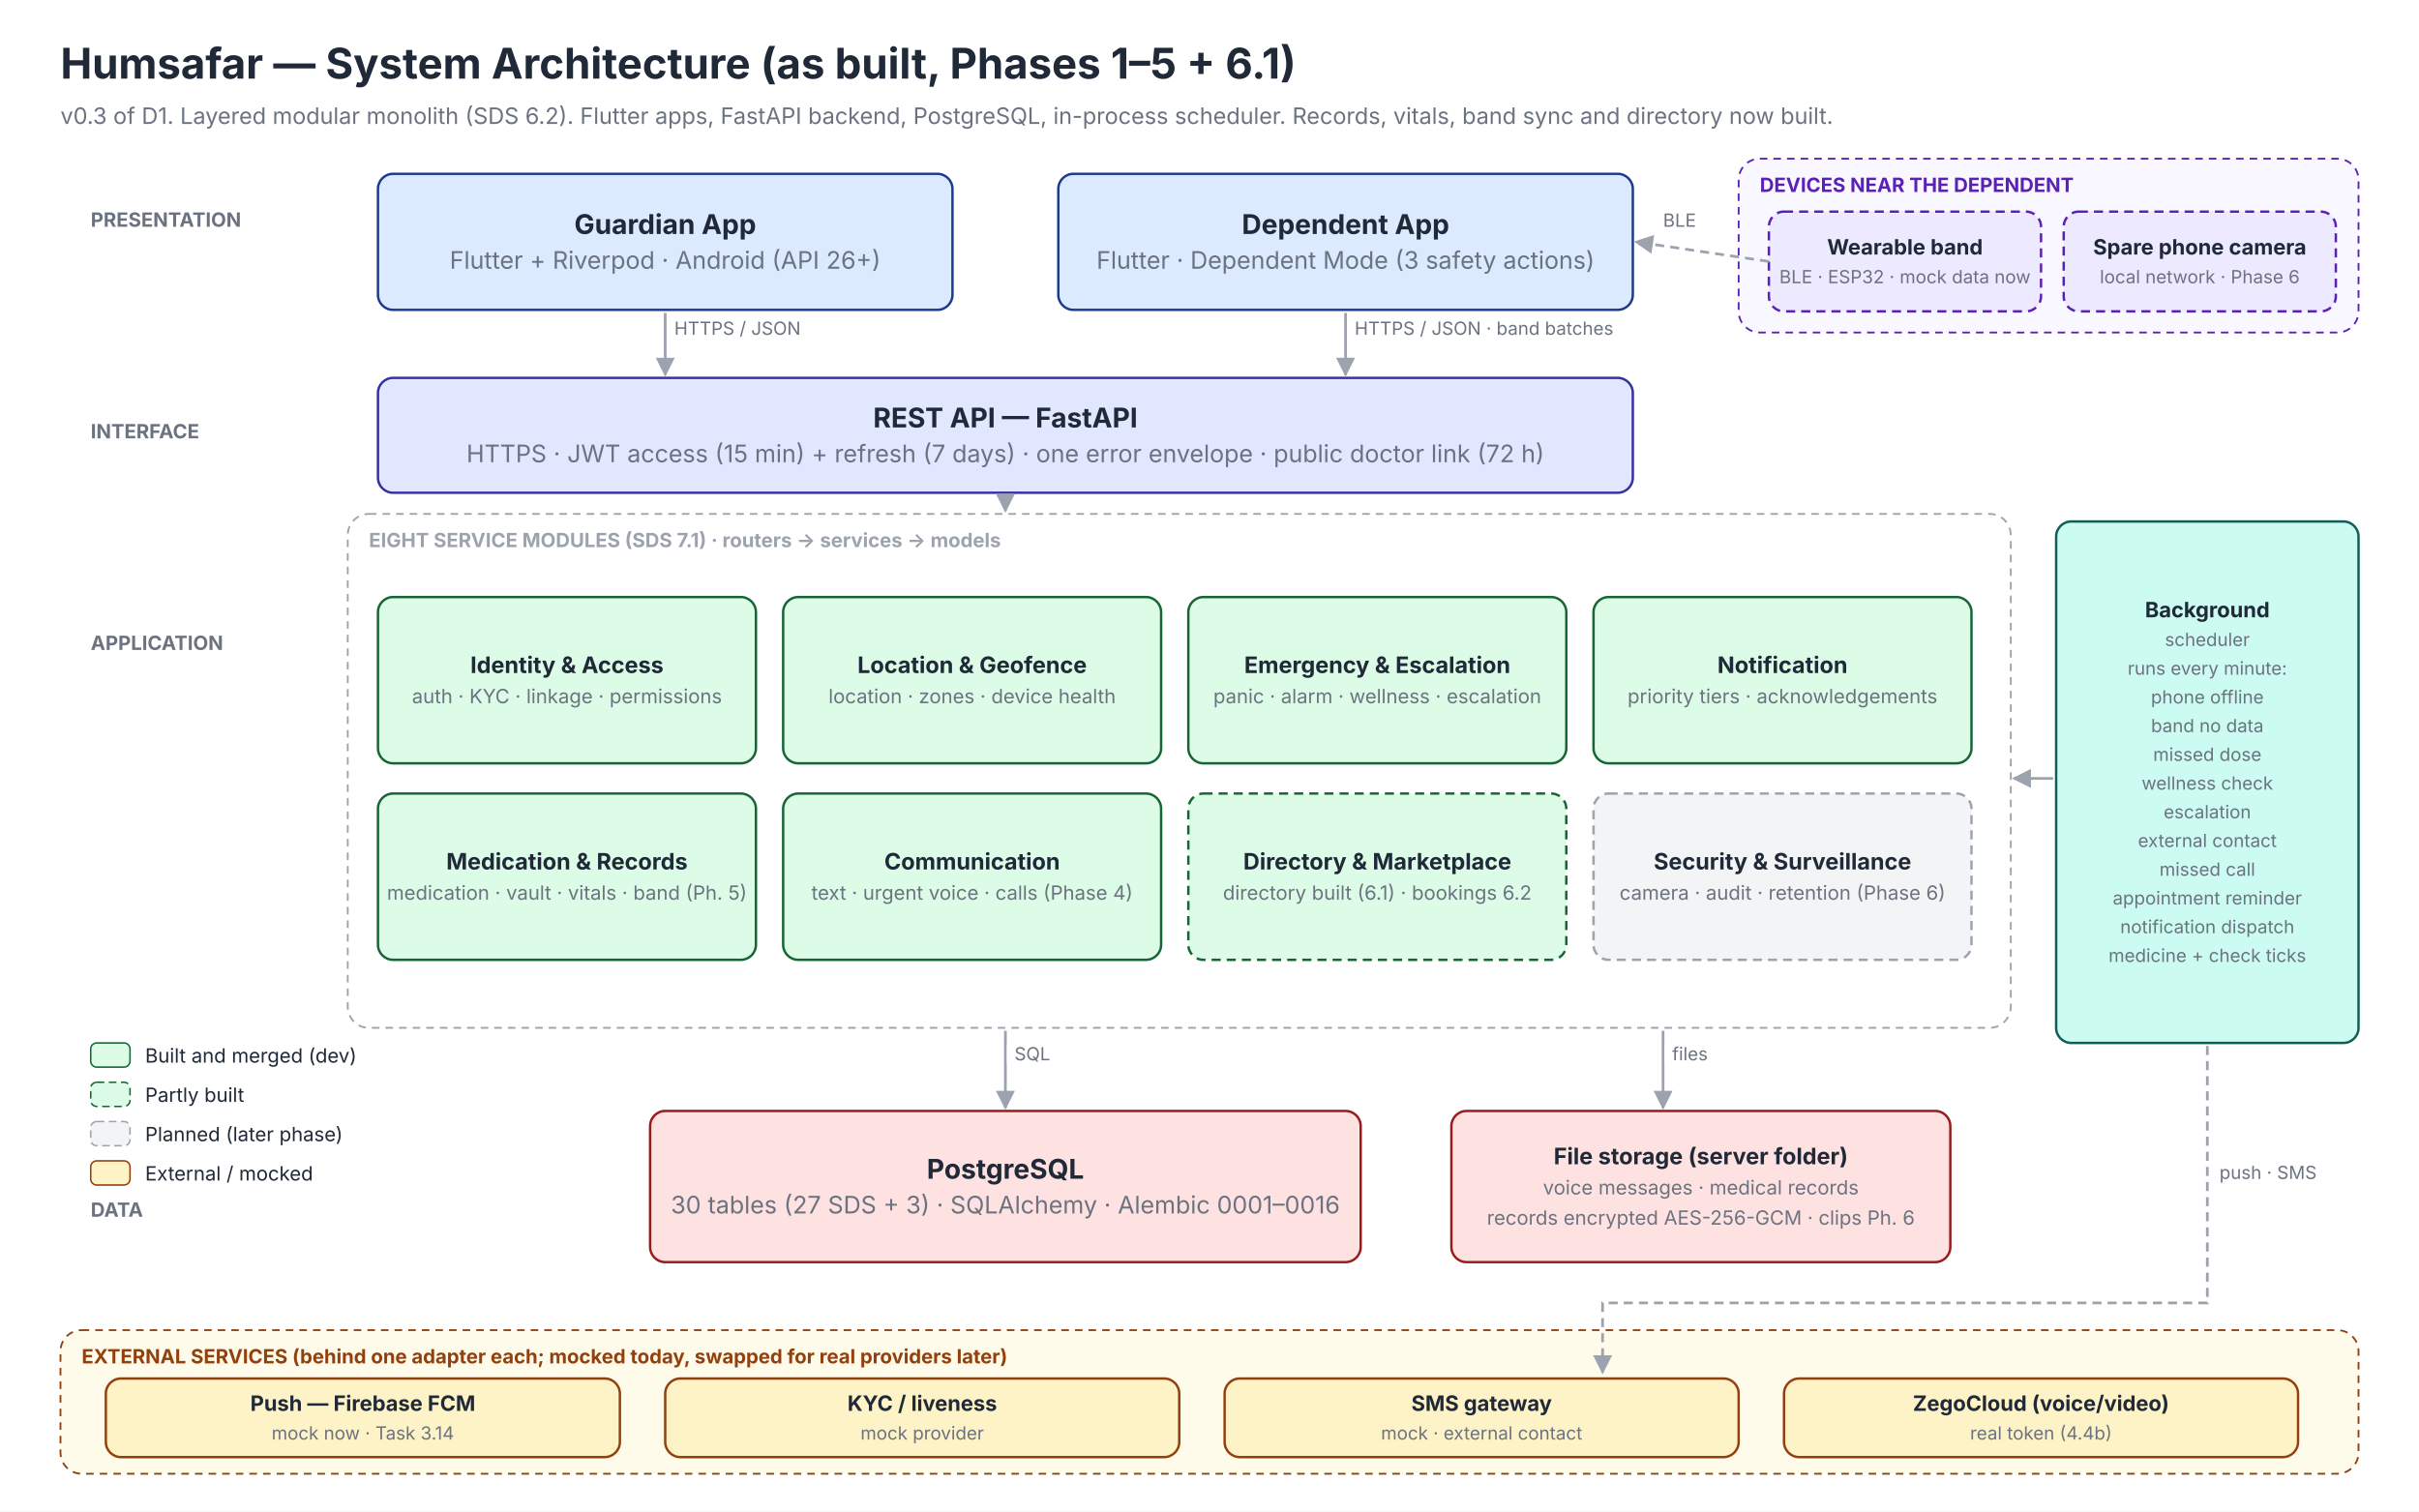
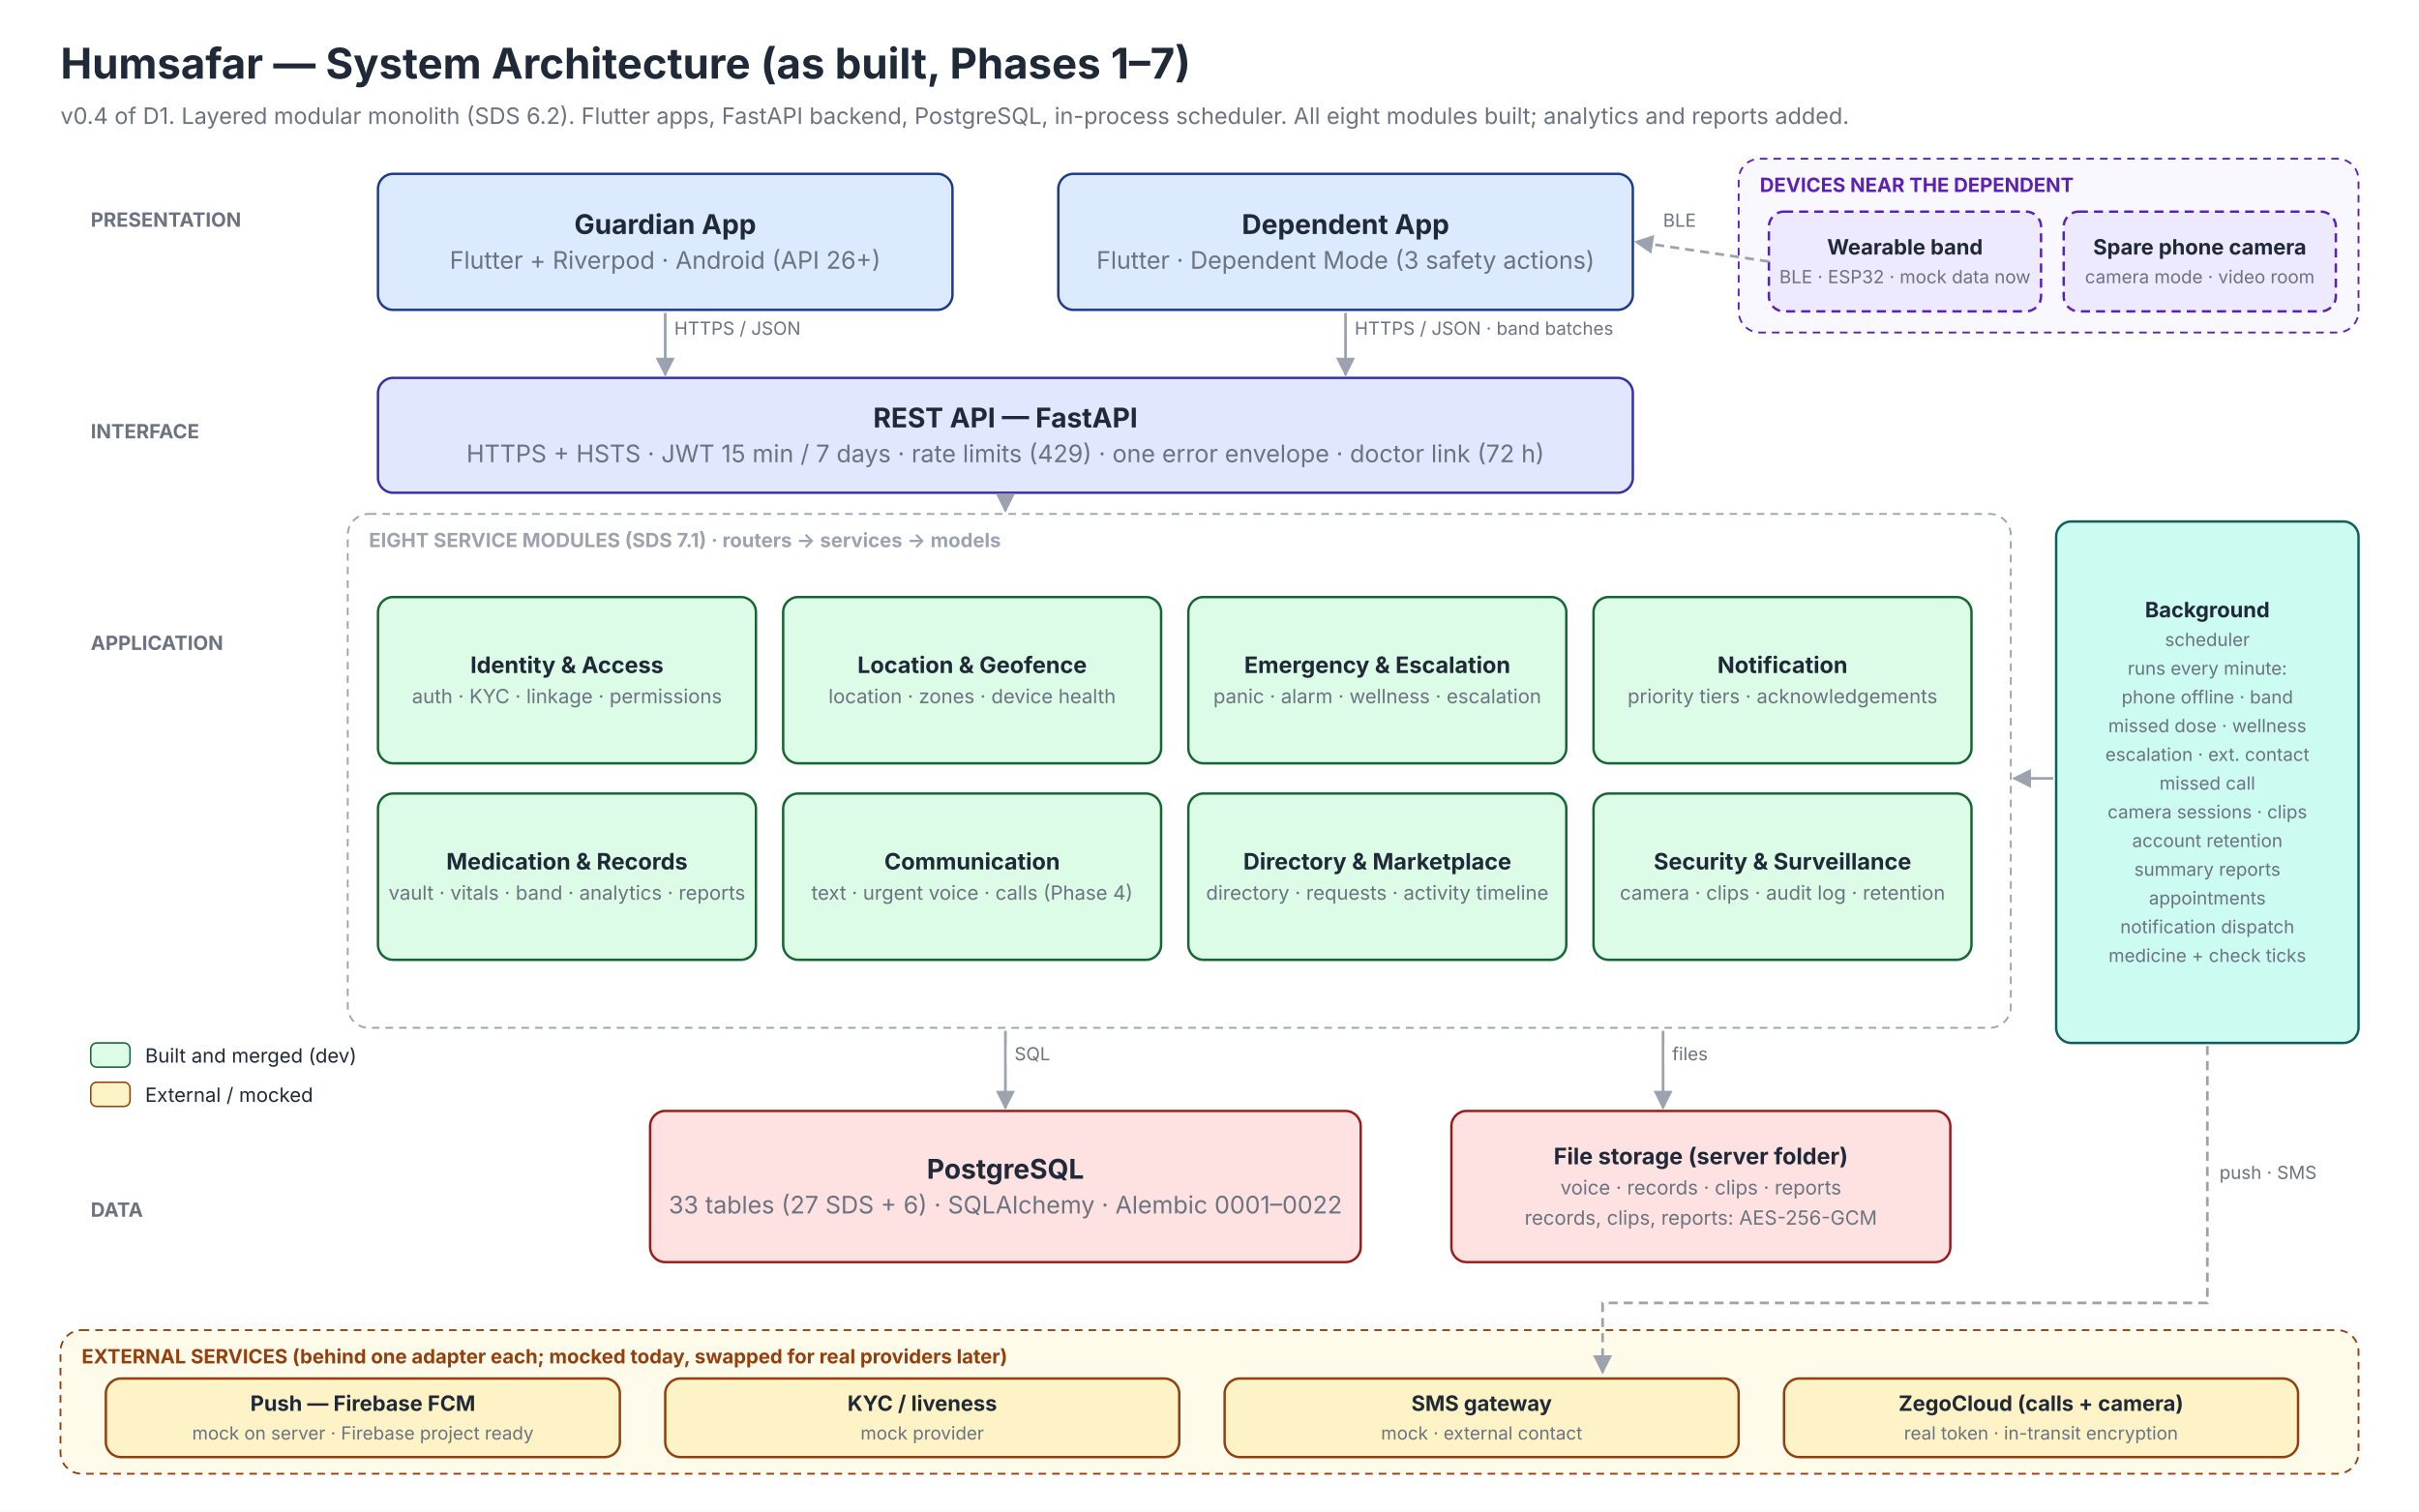
<svg xmlns="http://www.w3.org/2000/svg" width="1600" height="1000" viewBox="0 0 1600 1000">
  <defs>
    <marker id="ah" viewBox="0 0 10 10" refX="9" refY="5" markerWidth="7" markerHeight="7" orient="auto-start-reverse">
      <path d="M0 0 L10 5 L0 10 z" fill="#9CA3AF" />
    </marker>
  </defs>
  <rect x="0" y="0" width="1600" height="1000" fill="#FFFFFF" />
-   <text x="40" y="52" font-family="Inter, Arial, sans-serif" font-size="28" font-weight="700" fill="#1F2937" text-anchor="start">Humsafar — System Architecture (as built, Phases 1–5 + 6.1)</text>
-   <text x="40" y="82" font-family="Inter, Arial, sans-serif" font-size="15" font-weight="400" fill="#6B7280" text-anchor="start">v0.3 of D1. Layered modular monolith (SDS 6.2). Flutter apps, FastAPI backend, PostgreSQL, in-process scheduler. Records, vitals, band sync and directory now built.</text>
+   <text x="40" y="52" font-family="Inter, Arial, sans-serif" font-size="28" font-weight="700" fill="#1F2937" text-anchor="start">Humsafar — System Architecture (as built, Phases 1–7)</text>
+   <text x="40" y="82" font-family="Inter, Arial, sans-serif" font-size="15" font-weight="400" fill="#6B7280" text-anchor="start">v0.4 of D1. Layered modular monolith (SDS 6.2). Flutter apps, FastAPI backend, PostgreSQL, in-process scheduler. All eight modules built; analytics and reports added.</text>
  <text x="60" y="150" font-family="Inter, Arial, sans-serif" font-size="13" font-weight="700" fill="#6B7280" text-anchor="start">PRESENTATION</text>
  <rect x="250" y="115" width="380" height="90" rx="10" fill="#DBEAFE" stroke="#1E3A8A" stroke-width="1.6" />
  <text x="440.0" y="154.8" font-family="Inter, Arial, sans-serif" font-size="18" font-weight="700" fill="#1F2937" text-anchor="middle">Guardian App</text>
  <text x="440.0" y="177.8" font-family="Inter, Arial, sans-serif" font-size="16" font-weight="400" fill="#6B7280" text-anchor="middle">Flutter + Riverpod · Android (API 26+)</text>
  <rect x="700" y="115" width="380" height="90" rx="10" fill="#DBEAFE" stroke="#1E3A8A" stroke-width="1.6" />
  <text x="890.0" y="154.8" font-family="Inter, Arial, sans-serif" font-size="18" font-weight="700" fill="#1F2937" text-anchor="middle">Dependent App</text>
  <text x="890.0" y="177.8" font-family="Inter, Arial, sans-serif" font-size="16" font-weight="400" fill="#6B7280" text-anchor="middle">Flutter · Dependent Mode (3 safety actions)</text>
  <rect x="1150" y="105" width="410" height="115" rx="14" fill="#EDE9FE" fill-opacity="0.35" stroke="#5B21B6" stroke-width="1.2" stroke-dasharray="5 4" />
  <text x="1164" y="127" font-family="Inter, Arial, sans-serif" font-size="13" font-weight="700" fill="#5B21B6" text-anchor="start">DEVICES NEAR THE DEPENDENT</text>
  <rect x="1170" y="140" width="180" height="66" rx="10" fill="#EDE9FE" stroke="#5B21B6" stroke-width="1.6" stroke-dasharray="6 4" />
  <text x="1260.0" y="168.4" font-family="Inter, Arial, sans-serif" font-size="14" font-weight="700" fill="#1F2937" text-anchor="middle">Wearable band</text>
  <text x="1260.0" y="187.4" font-family="Inter, Arial, sans-serif" font-size="12" font-weight="400" fill="#6B7280" text-anchor="middle">BLE · ESP32 · mock data now</text>
  <rect x="1365" y="140" width="180" height="66" rx="10" fill="#EDE9FE" stroke="#5B21B6" stroke-width="1.6" stroke-dasharray="6 4" />
  <text x="1455.0" y="168.4" font-family="Inter, Arial, sans-serif" font-size="14" font-weight="700" fill="#1F2937" text-anchor="middle">Spare phone camera</text>
-   <text x="1455.0" y="187.4" font-family="Inter, Arial, sans-serif" font-size="12" font-weight="400" fill="#6B7280" text-anchor="middle">local network · Phase 6</text>
+   <text x="1455.0" y="187.4" font-family="Inter, Arial, sans-serif" font-size="12" font-weight="400" fill="#6B7280" text-anchor="middle">camera mode · video room</text>
  <line x1="1170" y1="173" x2="1082" y2="160" stroke="#9CA3AF" stroke-width="1.8" stroke-dasharray="6 4" marker-end="url(#ah)" />
  <rect x="1095" y="137" width="29.8" height="18" rx="4" fill="#FFFFFF" fill-opacity="0.9" />
  <text x="1100" y="150" font-family="Inter, Arial, sans-serif" font-size="12" font-weight="400" fill="#6B7280" text-anchor="start">BLE</text>
  <text x="60" y="290" font-family="Inter, Arial, sans-serif" font-size="13" font-weight="700" fill="#6B7280" text-anchor="start">INTERFACE</text>
  <rect x="250" y="250" width="830" height="76" rx="10" fill="#E0E7FF" stroke="#3730A3" stroke-width="1.6" />
  <text x="665.0" y="282.8" font-family="Inter, Arial, sans-serif" font-size="18" font-weight="700" fill="#1F2937" text-anchor="middle">REST API — FastAPI</text>
-   <text x="665.0" y="305.8" font-family="Inter, Arial, sans-serif" font-size="16" font-weight="400" fill="#6B7280" text-anchor="middle">HTTPS · JWT access (15 min) + refresh (7 days) · one error envelope · public doctor link (72 h)</text>
+   <text x="665.0" y="305.8" font-family="Inter, Arial, sans-serif" font-size="16" font-weight="400" fill="#6B7280" text-anchor="middle">HTTPS + HSTS · JWT 15 min / 7 days · rate limits (429) · one error envelope · doctor link (72 h)</text>
  <line x1="440" y1="207" x2="440" y2="248" stroke="#9CA3AF" stroke-width="1.8" marker-end="url(#ah)" />
  <rect x="441.0" y="208.5" width="89.2" height="18" rx="4" fill="#FFFFFF" fill-opacity="0.9" />
  <text x="446.0" y="221.5" font-family="Inter, Arial, sans-serif" font-size="12" font-weight="400" fill="#6B7280" text-anchor="start">HTTPS / JSON</text>
  <line x1="890" y1="207" x2="890" y2="248" stroke="#9CA3AF" stroke-width="1.8" marker-end="url(#ah)" />
  <rect x="891.0" y="208.5" width="188.2" height="18" rx="4" fill="#FFFFFF" fill-opacity="0.9" />
  <text x="896.0" y="221.5" font-family="Inter, Arial, sans-serif" font-size="12" font-weight="400" fill="#6B7280" text-anchor="start">HTTPS / JSON · band batches</text>
  <text x="60" y="430" font-family="Inter, Arial, sans-serif" font-size="13" font-weight="700" fill="#6B7280" text-anchor="start">APPLICATION</text>
  <rect x="230" y="340" width="1100" height="340" rx="14" fill="#FFFFFF" fill-opacity="0.35" stroke="#9CA3AF" stroke-width="1.2" stroke-dasharray="5 4" />
  <text x="244" y="362" font-family="Inter, Arial, sans-serif" font-size="13" font-weight="700" fill="#9CA3AF" text-anchor="start">EIGHT SERVICE MODULES (SDS 7.1)  ·  routers → services → models</text>
  <rect x="250" y="395" width="250" height="110" rx="10" fill="#DCFCE7" stroke="#166534" stroke-width="1.6" />
  <text x="375.0" y="445.25" font-family="Inter, Arial, sans-serif" font-size="15" font-weight="700" fill="#1F2937" text-anchor="middle">Identity &amp; Access</text>
  <text x="375.0" y="465.25" font-family="Inter, Arial, sans-serif" font-size="13" font-weight="400" fill="#6B7280" text-anchor="middle">auth · KYC · linkage · permissions</text>
  <rect x="518" y="395" width="250" height="110" rx="10" fill="#DCFCE7" stroke="#166534" stroke-width="1.6" />
  <text x="643.0" y="445.25" font-family="Inter, Arial, sans-serif" font-size="15" font-weight="700" fill="#1F2937" text-anchor="middle">Location &amp; Geofence</text>
  <text x="643.0" y="465.25" font-family="Inter, Arial, sans-serif" font-size="13" font-weight="400" fill="#6B7280" text-anchor="middle">location · zones · device health</text>
  <rect x="786" y="395" width="250" height="110" rx="10" fill="#DCFCE7" stroke="#166534" stroke-width="1.6" />
  <text x="911.0" y="445.25" font-family="Inter, Arial, sans-serif" font-size="15" font-weight="700" fill="#1F2937" text-anchor="middle">Emergency &amp; Escalation</text>
  <text x="911.0" y="465.25" font-family="Inter, Arial, sans-serif" font-size="13" font-weight="400" fill="#6B7280" text-anchor="middle">panic · alarm · wellness · escalation</text>
  <rect x="1054" y="395" width="250" height="110" rx="10" fill="#DCFCE7" stroke="#166534" stroke-width="1.6" />
  <text x="1179.0" y="445.25" font-family="Inter, Arial, sans-serif" font-size="15" font-weight="700" fill="#1F2937" text-anchor="middle">Notification</text>
  <text x="1179.0" y="465.25" font-family="Inter, Arial, sans-serif" font-size="13" font-weight="400" fill="#6B7280" text-anchor="middle">priority tiers · acknowledgements</text>
  <rect x="250" y="525" width="250" height="110" rx="10" fill="#DCFCE7" stroke="#166534" stroke-width="1.6" />
  <text x="375.0" y="575.25" font-family="Inter, Arial, sans-serif" font-size="15" font-weight="700" fill="#1F2937" text-anchor="middle">Medication &amp; Records</text>
-   <text x="375.0" y="595.25" font-family="Inter, Arial, sans-serif" font-size="13" font-weight="400" fill="#6B7280" text-anchor="middle">medication · vault · vitals · band (Ph. 5)</text>
+   <text x="375.0" y="595.25" font-family="Inter, Arial, sans-serif" font-size="13" font-weight="400" fill="#6B7280" text-anchor="middle">vault · vitals · band · analytics · reports</text>
  <rect x="518" y="525" width="250" height="110" rx="10" fill="#DCFCE7" stroke="#166534" stroke-width="1.6" />
  <text x="643.0" y="575.25" font-family="Inter, Arial, sans-serif" font-size="15" font-weight="700" fill="#1F2937" text-anchor="middle">Communication</text>
  <text x="643.0" y="595.25" font-family="Inter, Arial, sans-serif" font-size="13" font-weight="400" fill="#6B7280" text-anchor="middle">text · urgent voice · calls (Phase 4)</text>
-   <rect x="786" y="525" width="250" height="110" rx="10" fill="#DCFCE7" stroke="#166534" stroke-width="1.6" stroke-dasharray="6 4" />
+   <rect x="786" y="525" width="250" height="110" rx="10" fill="#DCFCE7" stroke="#166534" stroke-width="1.6" />
  <text x="911.0" y="575.25" font-family="Inter, Arial, sans-serif" font-size="15" font-weight="700" fill="#1F2937" text-anchor="middle">Directory &amp; Marketplace</text>
-   <text x="911.0" y="595.25" font-family="Inter, Arial, sans-serif" font-size="13" font-weight="400" fill="#6B7280" text-anchor="middle">directory built (6.1) · bookings 6.2</text>
-   <rect x="1054" y="525" width="250" height="110" rx="10" fill="#F3F4F6" stroke="#9CA3AF" stroke-width="1.6" stroke-dasharray="6 4" />
+   <text x="911.0" y="595.25" font-family="Inter, Arial, sans-serif" font-size="13" font-weight="400" fill="#6B7280" text-anchor="middle">directory · requests · activity timeline</text>
+   <rect x="1054" y="525" width="250" height="110" rx="10" fill="#DCFCE7" stroke="#166534" stroke-width="1.6" />
  <text x="1179.0" y="575.25" font-family="Inter, Arial, sans-serif" font-size="15" font-weight="700" fill="#1F2937" text-anchor="middle">Security &amp; Surveillance</text>
-   <text x="1179.0" y="595.25" font-family="Inter, Arial, sans-serif" font-size="13" font-weight="400" fill="#6B7280" text-anchor="middle">camera · audit · retention (Phase 6)</text>
+   <text x="1179.0" y="595.25" font-family="Inter, Arial, sans-serif" font-size="13" font-weight="400" fill="#6B7280" text-anchor="middle">camera · clips · audit log · retention</text>
  <line x1="665" y1="328" x2="665" y2="338" stroke="#9CA3AF" stroke-width="1.8" marker-end="url(#ah)" />
  <rect x="1360" y="345" width="200" height="345" rx="10" fill="#CCFBF1" stroke="#115E59" stroke-width="1.6" />
  <text x="1460.0" y="408.4" font-family="Inter, Arial, sans-serif" font-size="14" font-weight="700" fill="#1F2937" text-anchor="middle">Background</text>
  <text x="1460.0" y="427.4" font-family="Inter, Arial, sans-serif" font-size="12" font-weight="400" fill="#6B7280" text-anchor="middle">scheduler</text>
  <text x="1460.0" y="446.4" font-family="Inter, Arial, sans-serif" font-size="12" font-weight="400" fill="#6B7280" text-anchor="middle">runs every minute:</text>
-   <text x="1460.0" y="465.4" font-family="Inter, Arial, sans-serif" font-size="12" font-weight="400" fill="#6B7280" text-anchor="middle">phone offline</text>
-   <text x="1460.0" y="484.4" font-family="Inter, Arial, sans-serif" font-size="12" font-weight="400" fill="#6B7280" text-anchor="middle">band no data</text>
-   <text x="1460.0" y="503.4" font-family="Inter, Arial, sans-serif" font-size="12" font-weight="400" fill="#6B7280" text-anchor="middle">missed dose</text>
-   <text x="1460.0" y="522.4" font-family="Inter, Arial, sans-serif" font-size="12" font-weight="400" fill="#6B7280" text-anchor="middle">wellness check</text>
-   <text x="1460.0" y="541.4" font-family="Inter, Arial, sans-serif" font-size="12" font-weight="400" fill="#6B7280" text-anchor="middle">escalation</text>
-   <text x="1460.0" y="560.4" font-family="Inter, Arial, sans-serif" font-size="12" font-weight="400" fill="#6B7280" text-anchor="middle">external contact</text>
-   <text x="1460.0" y="579.4" font-family="Inter, Arial, sans-serif" font-size="12" font-weight="400" fill="#6B7280" text-anchor="middle">missed call</text>
-   <text x="1460.0" y="598.4" font-family="Inter, Arial, sans-serif" font-size="12" font-weight="400" fill="#6B7280" text-anchor="middle">appointment reminder</text>
+   <text x="1460.0" y="465.4" font-family="Inter, Arial, sans-serif" font-size="12" font-weight="400" fill="#6B7280" text-anchor="middle">phone offline · band</text>
+   <text x="1460.0" y="484.4" font-family="Inter, Arial, sans-serif" font-size="12" font-weight="400" fill="#6B7280" text-anchor="middle">missed dose · wellness</text>
+   <text x="1460.0" y="503.4" font-family="Inter, Arial, sans-serif" font-size="12" font-weight="400" fill="#6B7280" text-anchor="middle">escalation · ext. contact</text>
+   <text x="1460.0" y="522.4" font-family="Inter, Arial, sans-serif" font-size="12" font-weight="400" fill="#6B7280" text-anchor="middle">missed call</text>
+   <text x="1460.0" y="541.4" font-family="Inter, Arial, sans-serif" font-size="12" font-weight="400" fill="#6B7280" text-anchor="middle">camera sessions · clips</text>
+   <text x="1460.0" y="560.4" font-family="Inter, Arial, sans-serif" font-size="12" font-weight="400" fill="#6B7280" text-anchor="middle">account retention</text>
+   <text x="1460.0" y="579.4" font-family="Inter, Arial, sans-serif" font-size="12" font-weight="400" fill="#6B7280" text-anchor="middle">summary reports</text>
+   <text x="1460.0" y="598.4" font-family="Inter, Arial, sans-serif" font-size="12" font-weight="400" fill="#6B7280" text-anchor="middle">appointments</text>
  <text x="1460.0" y="617.4" font-family="Inter, Arial, sans-serif" font-size="12" font-weight="400" fill="#6B7280" text-anchor="middle">notification dispatch</text>
  <text x="1460.0" y="636.4" font-family="Inter, Arial, sans-serif" font-size="12" font-weight="400" fill="#6B7280" text-anchor="middle">medicine + check ticks</text>
  <line x1="1358" y1="515" x2="1332" y2="515" stroke="#9CA3AF" stroke-width="1.8" marker-end="url(#ah)" />
  <text x="60" y="805" font-family="Inter, Arial, sans-serif" font-size="13" font-weight="700" fill="#6B7280" text-anchor="start">DATA</text>
  <rect x="430" y="735" width="470" height="100" rx="10" fill="#FEE2E2" stroke="#991B1B" stroke-width="1.6" />
  <text x="665.0" y="779.8" font-family="Inter, Arial, sans-serif" font-size="18" font-weight="700" fill="#1F2937" text-anchor="middle">PostgreSQL</text>
-   <text x="665.0" y="802.8" font-family="Inter, Arial, sans-serif" font-size="16" font-weight="400" fill="#6B7280" text-anchor="middle">30 tables (27 SDS + 3) · SQLAlchemy · Alembic 0001–0016</text>
+   <text x="665.0" y="802.8" font-family="Inter, Arial, sans-serif" font-size="16" font-weight="400" fill="#6B7280" text-anchor="middle">33 tables (27 SDS + 6) · SQLAlchemy · Alembic 0001–0022</text>
  <rect x="960" y="735" width="330" height="100" rx="10" fill="#FEE2E2" stroke="#991B1B" stroke-width="1.6" />
  <text x="1125.0" y="770.25" font-family="Inter, Arial, sans-serif" font-size="15" font-weight="700" fill="#1F2937" text-anchor="middle">File storage (server folder)</text>
-   <text x="1125.0" y="790.25" font-family="Inter, Arial, sans-serif" font-size="13" font-weight="400" fill="#6B7280" text-anchor="middle">voice messages · medical records</text>
-   <text x="1125.0" y="810.25" font-family="Inter, Arial, sans-serif" font-size="13" font-weight="400" fill="#6B7280" text-anchor="middle">records encrypted AES-256-GCM · clips Ph. 6</text>
+   <text x="1125.0" y="790.25" font-family="Inter, Arial, sans-serif" font-size="13" font-weight="400" fill="#6B7280" text-anchor="middle">voice · records · clips · reports</text>
+   <text x="1125.0" y="810.25" font-family="Inter, Arial, sans-serif" font-size="13" font-weight="400" fill="#6B7280" text-anchor="middle">records, clips, reports: AES-256-GCM</text>
  <line x1="665" y1="682" x2="665" y2="733" stroke="#9CA3AF" stroke-width="1.8" marker-end="url(#ah)" />
  <rect x="666.0" y="688.5" width="29.8" height="18" rx="4" fill="#FFFFFF" fill-opacity="0.9" />
  <text x="671.0" y="701.5" font-family="Inter, Arial, sans-serif" font-size="12" font-weight="400" fill="#6B7280" text-anchor="start">SQL</text>
  <line x1="1100" y1="682" x2="1100" y2="733" stroke="#9CA3AF" stroke-width="1.8" marker-end="url(#ah)" />
  <rect x="1101.0" y="688.5" width="43.0" height="18" rx="4" fill="#FFFFFF" fill-opacity="0.9" />
  <text x="1106.0" y="701.5" font-family="Inter, Arial, sans-serif" font-size="12" font-weight="400" fill="#6B7280" text-anchor="start">files</text>
  <rect x="40" y="880" width="1520" height="95" rx="14" fill="#FEF3C7" fill-opacity="0.35" stroke="#92400E" stroke-width="1.2" stroke-dasharray="5 4" />
  <text x="54" y="902" font-family="Inter, Arial, sans-serif" font-size="13" font-weight="700" fill="#92400E" text-anchor="start">EXTERNAL SERVICES (behind one adapter each; mocked today, swapped for real providers later)</text>
  <rect x="70" y="912" width="340" height="52" rx="10" fill="#FEF3C7" stroke="#92400E" stroke-width="1.6" />
  <text x="240.0" y="933.4" font-family="Inter, Arial, sans-serif" font-size="14" font-weight="700" fill="#1F2937" text-anchor="middle">Push — Firebase FCM</text>
-   <text x="240.0" y="952.4" font-family="Inter, Arial, sans-serif" font-size="12" font-weight="400" fill="#6B7280" text-anchor="middle">mock now · Task 3.14</text>
+   <text x="240.0" y="952.4" font-family="Inter, Arial, sans-serif" font-size="12" font-weight="400" fill="#6B7280" text-anchor="middle">mock on server · Firebase project ready</text>
  <rect x="440" y="912" width="340" height="52" rx="10" fill="#FEF3C7" stroke="#92400E" stroke-width="1.6" />
  <text x="610.0" y="933.4" font-family="Inter, Arial, sans-serif" font-size="14" font-weight="700" fill="#1F2937" text-anchor="middle">KYC / liveness</text>
  <text x="610.0" y="952.4" font-family="Inter, Arial, sans-serif" font-size="12" font-weight="400" fill="#6B7280" text-anchor="middle">mock provider</text>
  <rect x="810" y="912" width="340" height="52" rx="10" fill="#FEF3C7" stroke="#92400E" stroke-width="1.6" />
  <text x="980.0" y="933.4" font-family="Inter, Arial, sans-serif" font-size="14" font-weight="700" fill="#1F2937" text-anchor="middle">SMS gateway</text>
  <text x="980.0" y="952.4" font-family="Inter, Arial, sans-serif" font-size="12" font-weight="400" fill="#6B7280" text-anchor="middle">mock · external contact</text>
  <rect x="1180" y="912" width="340" height="52" rx="10" fill="#FEF3C7" stroke="#92400E" stroke-width="1.6" />
-   <text x="1350.0" y="933.4" font-family="Inter, Arial, sans-serif" font-size="14" font-weight="700" fill="#1F2937" text-anchor="middle">ZegoCloud (voice/video)</text>
-   <text x="1350.0" y="952.4" font-family="Inter, Arial, sans-serif" font-size="12" font-weight="400" fill="#6B7280" text-anchor="middle">real token (4.4b)</text>
+   <text x="1350.0" y="933.4" font-family="Inter, Arial, sans-serif" font-size="14" font-weight="700" fill="#1F2937" text-anchor="middle">ZegoCloud (calls + camera)</text>
+   <text x="1350.0" y="952.4" font-family="Inter, Arial, sans-serif" font-size="12" font-weight="400" fill="#6B7280" text-anchor="middle">real token · in-transit encryption</text>
  <path d="M 1460 692 L 1460 862 L 1060 862 L 1060 908" fill="none" stroke="#9CA3AF" stroke-width="1.8" stroke-dasharray="6 4" marker-end="url(#ah)" />
  <text x="1468" y="780" font-family="Inter, Arial, sans-serif" font-size="12" font-weight="400" fill="#6B7280" text-anchor="start">push · SMS</text>
  <rect x="60" y="690" width="26" height="16" rx="4" fill="#DCFCE7" stroke="#166534" />
  <text x="96" y="703" font-family="Inter, Arial, sans-serif" font-size="13" font-weight="400" fill="#1F2937" text-anchor="start">Built and merged (dev)</text>
-   <rect x="60" y="716" width="26" height="16" rx="4" fill="#DCFCE7" stroke="#166534" stroke-dasharray="5 3" />
-   <text x="96" y="729" font-family="Inter, Arial, sans-serif" font-size="13" font-weight="400" fill="#1F2937" text-anchor="start">Partly built</text>
-   <rect x="60" y="742" width="26" height="16" rx="4" fill="#F3F4F6" stroke="#9CA3AF" stroke-dasharray="5 3" />
-   <text x="96" y="755" font-family="Inter, Arial, sans-serif" font-size="13" font-weight="400" fill="#1F2937" text-anchor="start">Planned (later phase)</text>
-   <rect x="60" y="768" width="26" height="16" rx="4" fill="#FEF3C7" stroke="#92400E" />
-   <text x="96" y="781" font-family="Inter, Arial, sans-serif" font-size="13" font-weight="400" fill="#1F2937" text-anchor="start">External / mocked</text>
+   <rect x="60" y="716" width="26" height="16" rx="4" fill="#FEF3C7" stroke="#92400E" />
+   <text x="96" y="729" font-family="Inter, Arial, sans-serif" font-size="13" font-weight="400" fill="#1F2937" text-anchor="start">External / mocked</text>
</svg>
